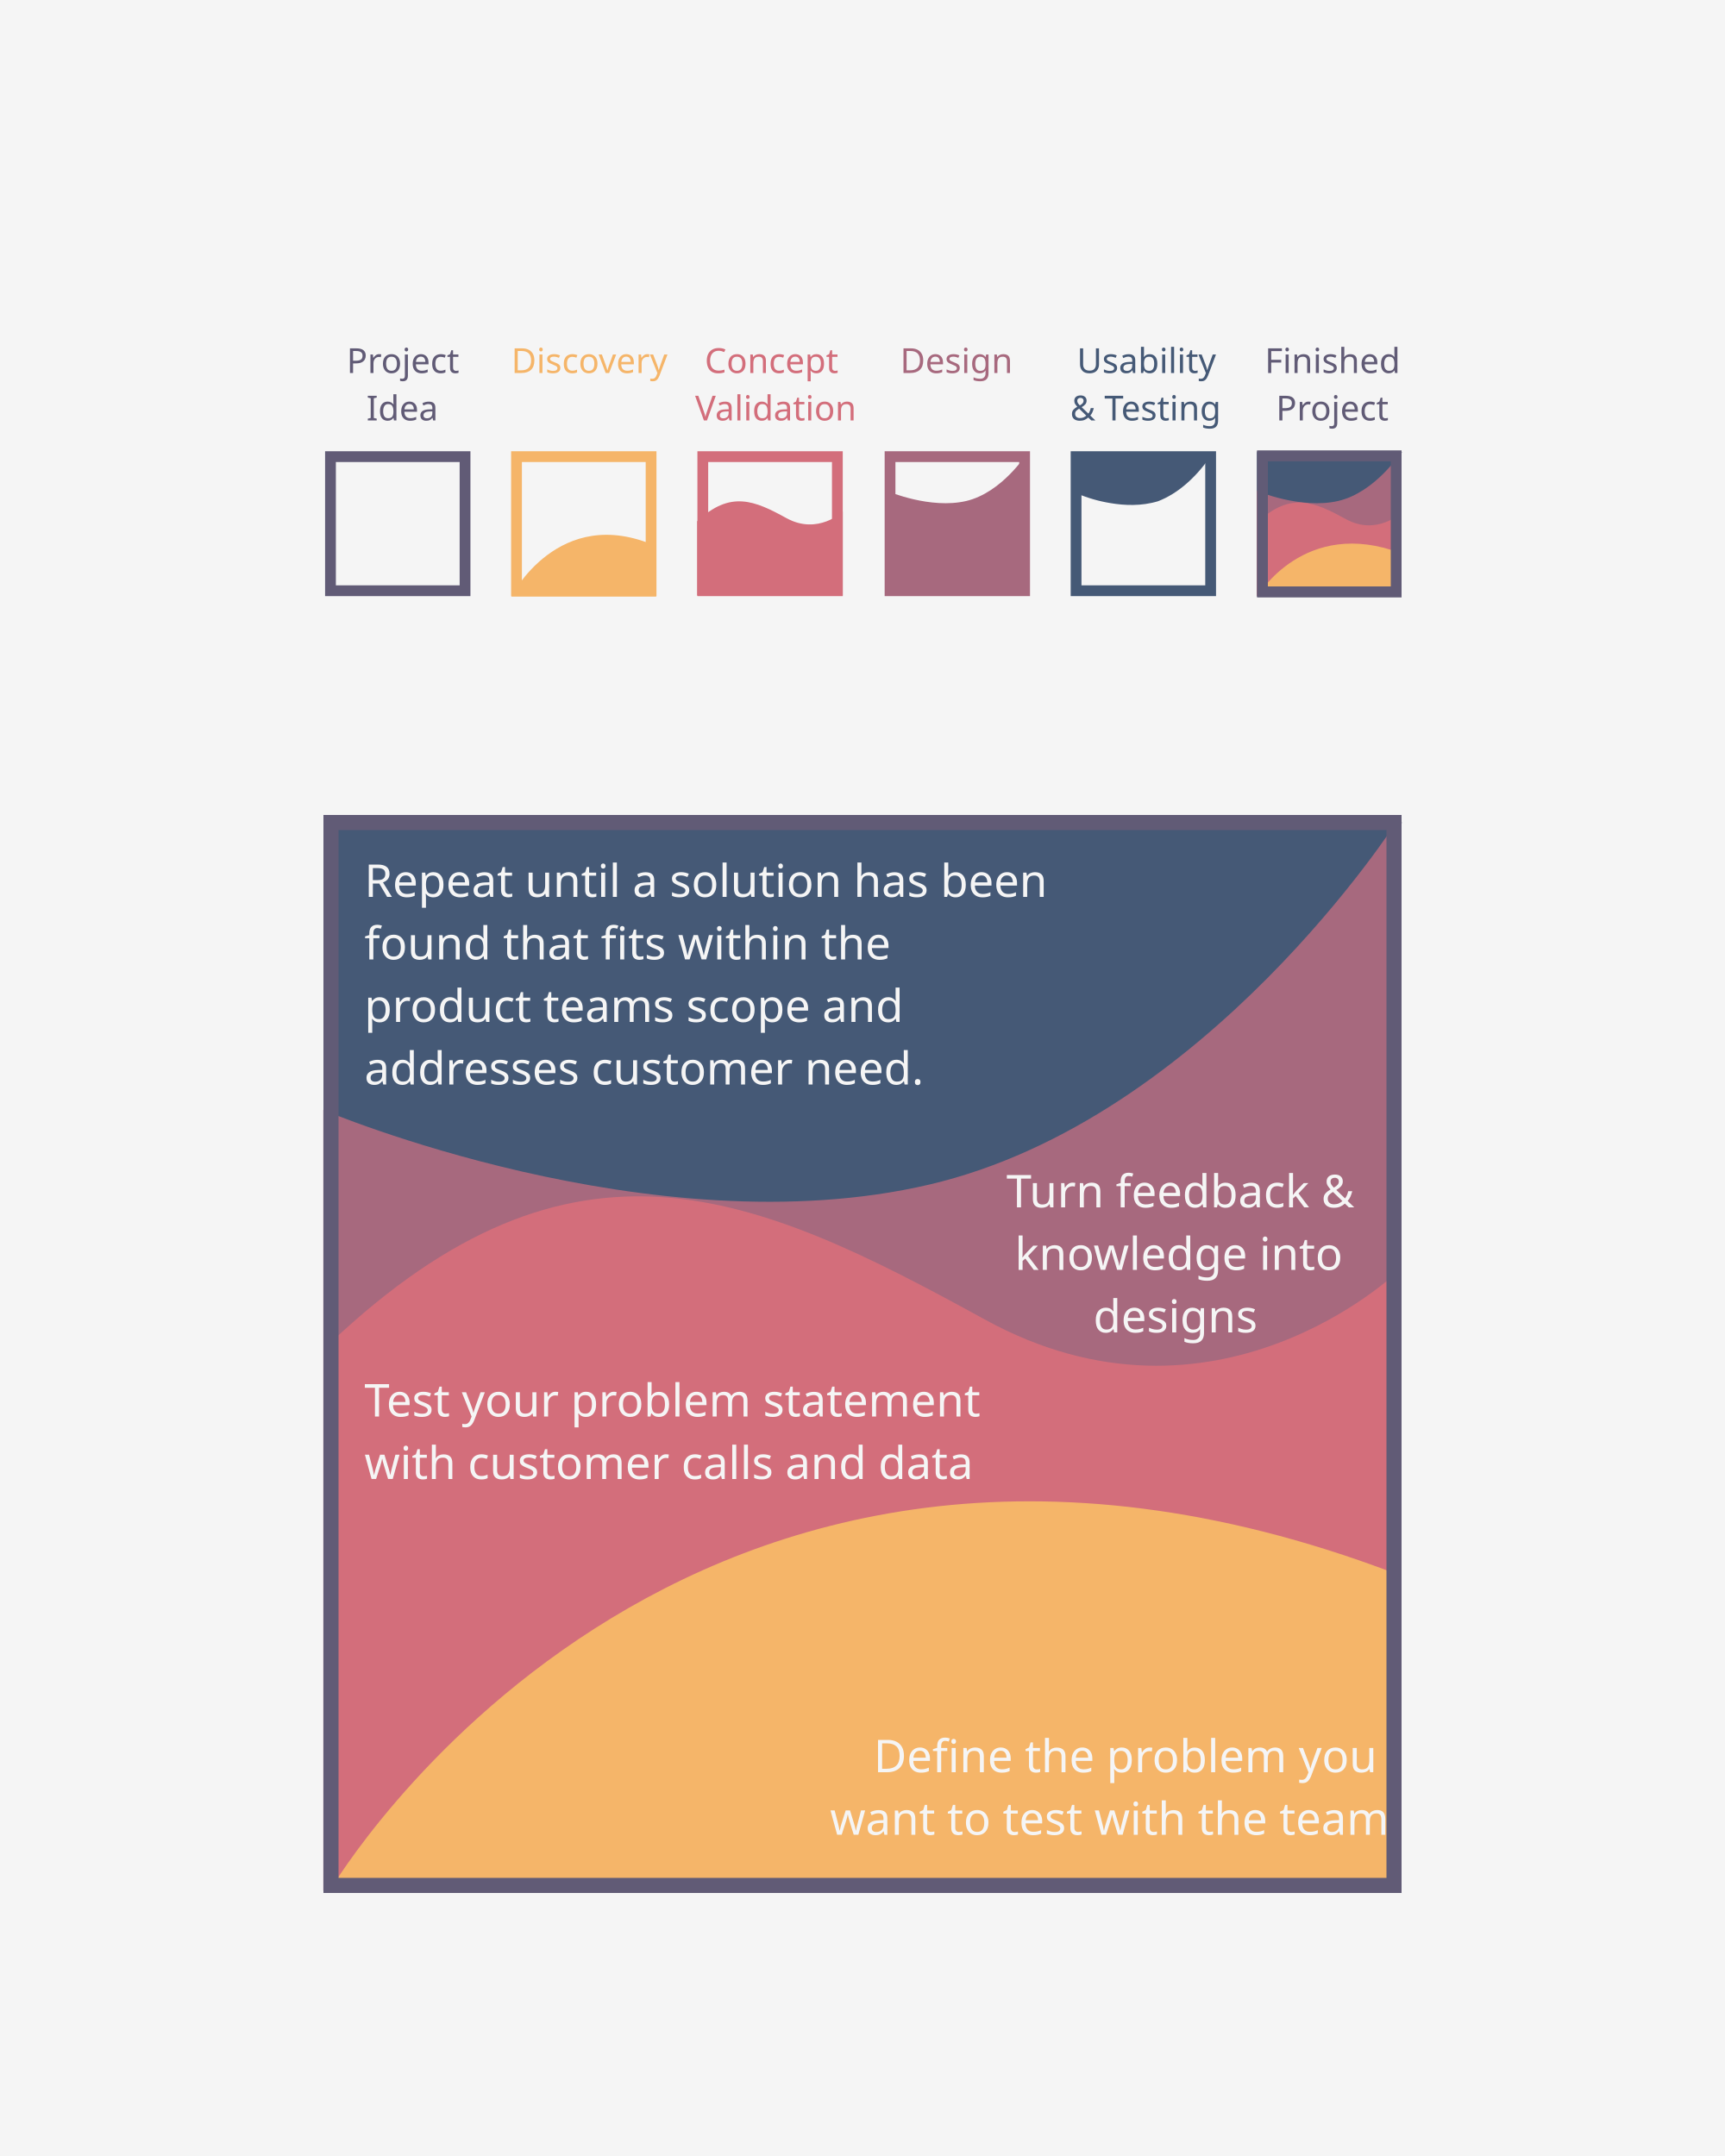
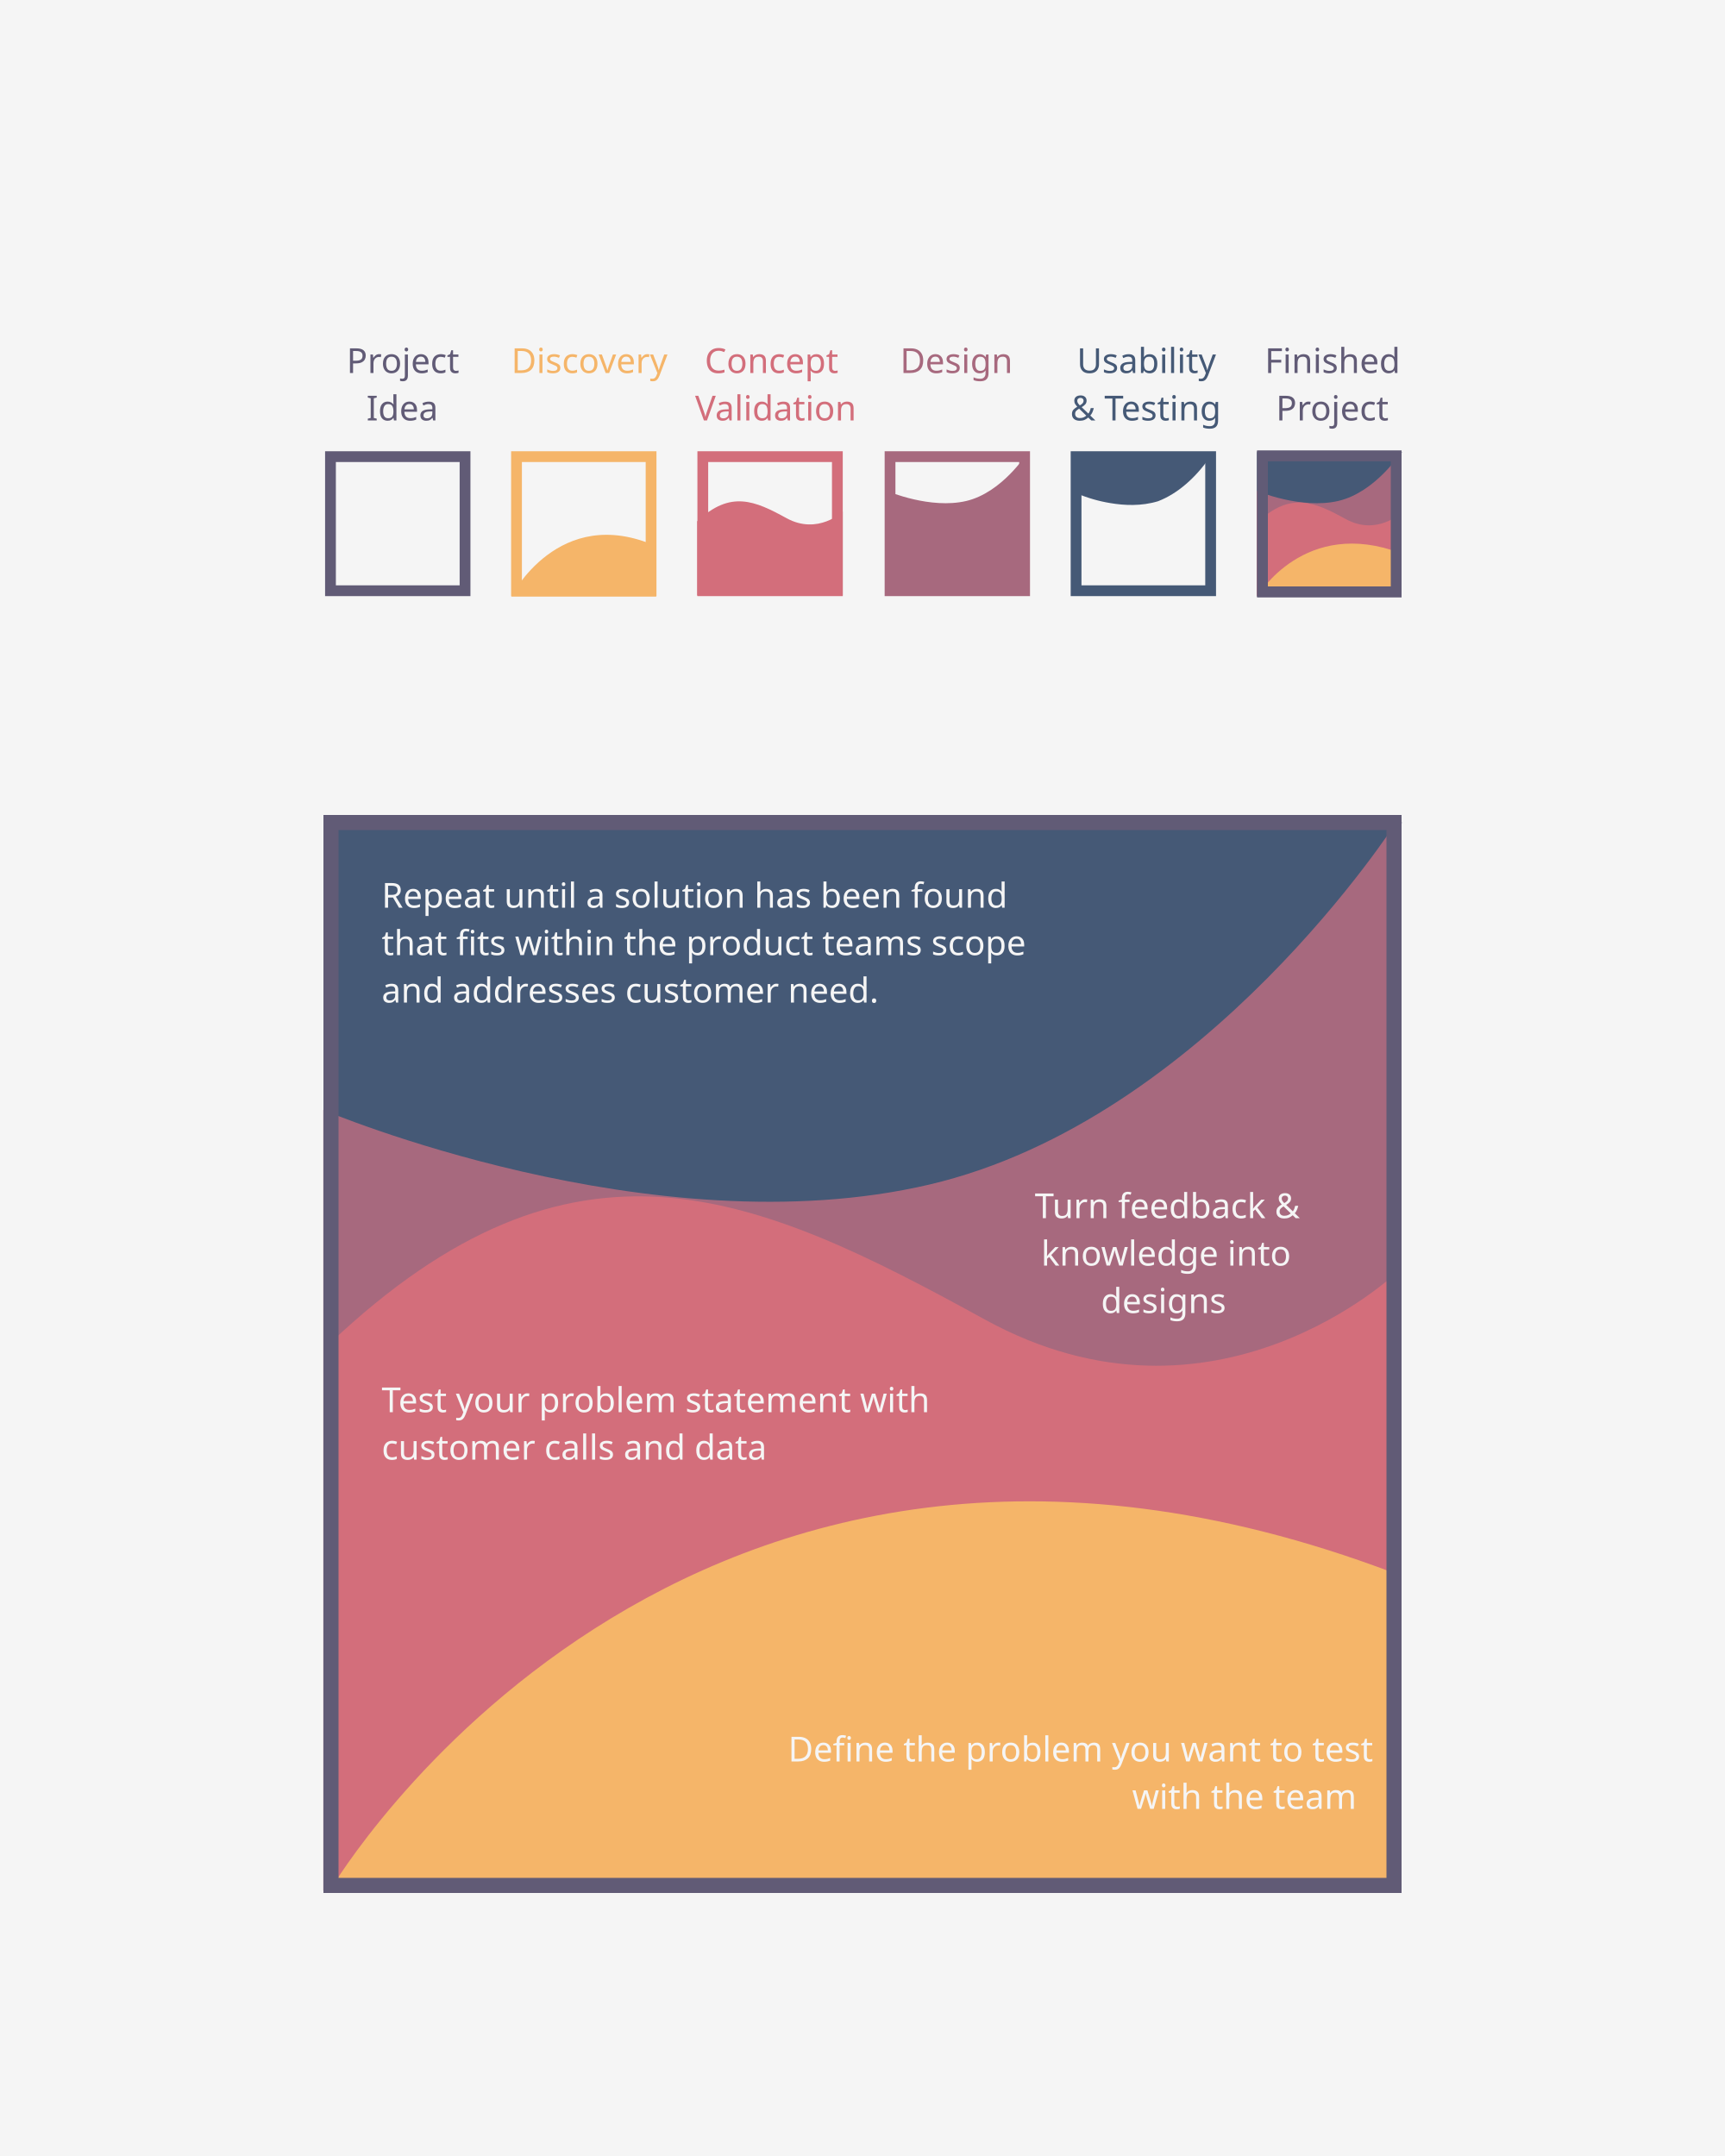
<svg xmlns="http://www.w3.org/2000/svg" width="800" height="1000" viewBox="0 0 800 1000">
  <defs>
    <clipPath id="clip-custom_7">
      <rect width="800" height="1000" />
    </clipPath>
  </defs>
  <g id="custom_7" data-name="custom – 7" clip-path="url(#clip-custom_7)">
    <rect width="800" height="1000" fill="#fff" />
    <rect id="Rectangle_41948" data-name="Rectangle 41948" width="800" height="1000" fill="#f5f5f5" />
    <text id="Finished_Project" data-name="Finished  Project" transform="translate(586 157)" fill="#615b76" font-size="16" font-family="Avenir-Light, Avenir" font-weight="300">
      <tspan x="0.572" y="16">Finished </tspan>
      <tspan x="5.756" y="38">Project</tspan>
    </text>
    <text id="Project_Idea" data-name="Project  Idea" transform="translate(142 157)" fill="#615b76" font-size="16" font-family="Avenir-Light, Avenir" font-weight="300">
      <tspan x="18.756" y="16">Project </tspan>
      <tspan x="27.932" y="38">Idea</tspan>
    </text>
    <text id="Discovery" transform="translate(233 157)" fill="#f5b569" font-size="16" font-family="Avenir-Light, Avenir" font-weight="300">
      <tspan x="4.124" y="16">Discovery</tspan>
    </text>
    <text id="Concept_Validation" data-name="Concept Validation" transform="translate(307 157)" fill="#d36e7b" font-size="16" font-family="Avenir-Light, Avenir" font-weight="300">
      <tspan x="19.82" y="16">Concept </tspan>
      <tspan x="15.364" y="38">Validation</tspan>
    </text>
    <text id="Design" transform="translate(412 157)" fill="#a7697e" font-size="16" font-family="Avenir-Light, Avenir" font-weight="300">
      <tspan x="5.46" y="16">Design</tspan>
    </text>
    <text id="Usability_Testing" data-name="Usability &amp; Testing" transform="translate(494 157)" fill="#455976" font-size="16" font-family="Avenir-Light, Avenir" font-weight="300">
      <tspan x="5.444" y="16">Usability </tspan>
      <tspan x="2.3" y="38">&amp; Testing</tspan>
    </text>
    <g id="Group_154302" data-name="Group 154302" transform="translate(120.765 16.298)">
      <g id="Group_142323" data-name="Group 142323" transform="translate(116.278 193)">
        <g id="Group_142322" data-name="Group 142322" transform="translate(0 0)">
          <path id="Path_27107" data-name="Path 27107" d="M9951.322,8695.825c-45.279-20.079-67.246,23.347-67.246,23.347h67.246Z" transform="translate(-9884.033 -8651.767)" fill="#f5b569" />
          <g id="Rectangle_41949" data-name="Rectangle 41949" fill="none" stroke="#f5b569" stroke-width="5">
            <rect width="67.405" height="67.194" stroke="none" />
            <rect x="2.5" y="2.5" width="62.405" height="62.194" fill="none" />
          </g>
        </g>
      </g>
      <g id="Group_142324" data-name="Group 142324" transform="translate(30 193)">
        <g id="Group_142322-2" data-name="Group 142322" transform="translate(0 0)">
          <g id="Rectangle_41949-2" data-name="Rectangle 41949" fill="none" stroke="#615b76" stroke-width="5">
            <rect width="67.405" height="67.194" stroke="none" />
            <rect x="2.5" y="2.5" width="62.405" height="62.194" fill="none" />
          </g>
        </g>
      </g>
      <g id="Group_142326" data-name="Group 142326" transform="translate(202.557 193)">
        <path id="Path_27108" data-name="Path 27108" d="M9883.982,8608.635c15.425-14.586,26.8-9.523,41.413-1.488s26.107-3.019,26.107-3.019v38.915h-67.519Z" transform="translate(-9883.982 -8576.123)" fill="#d36e7b" />
        <g id="Group_142325" data-name="Group 142325" transform="translate(0.115 0)">
          <g id="Group_142322-3" data-name="Group 142322">
            <g id="Rectangle_41949-3" data-name="Rectangle 41949" fill="none" stroke="#d36e7b" stroke-width="5">
              <rect width="67.405" height="67.194" stroke="none" />
              <rect x="2.5" y="2.5" width="62.405" height="62.194" fill="none" />
            </g>
          </g>
        </g>
      </g>
      <g id="Group_142330" data-name="Group 142330" transform="translate(289.509 193)">
        <g id="Group_142327" data-name="Group 142327">
          <g id="Group_142325-2" data-name="Group 142325" transform="translate(0 0)">
            <g id="Group_142322-4" data-name="Group 142322" transform="translate(0)">
              <g id="Rectangle_41949-4" data-name="Rectangle 41949" fill="none" stroke="#a7697e" stroke-width="5">
                <rect width="67.405" height="67.194" stroke="none" />
                <rect x="2.5" y="2.5" width="62.405" height="62.194" fill="none" />
              </g>
            </g>
          </g>
        </g>
        <path id="Path_41" data-name="Path 41" d="M9947.219,8441.188s-11.4,17.865-27.952,21.734-36.161-4.452-36.161-4.452v46.594h64.113Z" transform="translate(-9881.473 -8439.839)" fill="#a7697e" />
      </g>
      <g id="Group_142329" data-name="Group 142329" transform="translate(375.787 193)">
        <g id="Group_142328" data-name="Group 142328" transform="translate(0)">
          <g id="Group_142325-3" data-name="Group 142325" transform="translate(0 0)">
            <g id="Group_142322-5" data-name="Group 142322" transform="translate(0)">
              <g id="Rectangle_41949-5" data-name="Rectangle 41949" fill="none" stroke="#455976" stroke-width="5">
                <rect width="67.405" height="67.194" stroke="none" />
                <rect x="2.5" y="2.5" width="62.405" height="62.194" fill="none" />
              </g>
            </g>
          </g>
        </g>
        <path id="Path_27109" data-name="Path 27109" d="M9944.129,8441.675c-6.32,9.05-14.627,16.564-23.795,20.065-7.806,2.354-15.619,1.949-22.087.859a67.824,67.824,0,0,1-15.5-4.47v-16.455Z" transform="translate(-9879.844 -8438.546)" fill="#455976" />
      </g>
      <rect id="Rectangle_41950" data-name="Rectangle 41950" width="67" height="68" transform="translate(462.235 192.702)" fill="#615b76" />
      <path id="Path_27111" data-name="Path 27111" d="M9950,8441.675c-6.924,9.993-16.025,18.294-26.068,22.159-8.553,2.6-17.113,2.152-24.2.949a73.9,73.9,0,0,1-16.986-4.935v-18.174Z" transform="translate(-9420.537 -8248.256)" fill="#455976" />
      <path id="Path_27112" data-name="Path 27112" d="M9950.211,8441.187s-11.935,18.7-29.257,22.749-37.85-4.66-37.85-4.66v48.77h67.106Z" transform="translate(-9421.039 -8247.891)" fill="#a7697e" />
      <path id="Path_27113" data-name="Path 27113" d="M9883.982,8608.52c15.232-14.4,26.464-9.4,40.9-1.471s25.78-2.98,25.78-2.98V8642.5h-66.675Z" transform="translate(-9421.487 -8382.577)" fill="#d36e7b" />
      <path id="Path_27114" data-name="Path 27114" d="M9950.422,8694.993c-44.674-16.927-66.346,19.68-66.346,19.68h66.346Z" transform="translate(-9421.496 -8454.69)" fill="#f5b569" />
      <g id="Rectangle_41951" data-name="Rectangle 41951" transform="translate(462.235 192.702)" fill="none" stroke="#615b76" stroke-width="5">
        <rect width="67" height="68" stroke="none" />
        <rect x="2.5" y="2.5" width="62" height="63" fill="none" />
      </g>
    </g>
    <g id="Group_142331" data-name="Group 142331" transform="translate(7 -45)">
      <path id="Path_42" data-name="Path 42" d="M10381.988,8441.674c-51.4,74.184-118.972,135.8-193.521,164.49-63.484,19.29-127.035,15.984-179.637,7.05-74.294-12.624-126.087-36.635-126.087-36.635V8441.674Z" transform="translate(-9738.753 -8015.186)" fill="#455976" />
      <path id="Path_41-2" data-name="Path 41" d="M10381.247,8441.187s-88.6,138.811-217.179,168.871-280.964-34.6-280.964-34.6v362.024h498.143Z" transform="translate(-9740.158 -8015.612)" fill="#a7697e" />
      <path id="Path_39" data-name="Path 39" d="M9883.982,8667.379c113.066-106.931,196.447-69.812,303.576-10.913s191.375-22.128,191.375-22.128V8919.6H9883.994Z" transform="translate(-9737.846 -7999.458)" fill="#d36e7b" />
      <path id="Path_38" data-name="Path 38" d="M10376.568,8723.7c-331.615-125.647-492.492,146.091-492.492,146.091h492.492Z" transform="translate(-9737.307 -7949.184)" fill="#f5b569" />
      <g id="Rectangle_1" data-name="Rectangle 1" transform="translate(143 423)" fill="none" stroke="#615b76" stroke-width="7">
        <rect width="500" height="500" stroke="none" />
        <rect x="3.5" y="3.5" width="493" height="493" fill="none" />
      </g>
-       <text id="Define_the_problem_you_want_to_test_with_the_team" data-name="Define the problem you want to test with the team" transform="translate(353 846)" fill="#f5f5f5" font-size="21" font-family="Avenir-Light, Avenir" font-weight="300">
-         <tspan x="45.177" y="21">Define the problem you </tspan>
-         <tspan x="24.933" y="50">want to test with the team</tspan>
+       <text id="Define_the_problem_you_want_to_test_with_the_team" data-name="Define the problem you want to test with the team" transform="translate(348 846)" fill="#f5f5f5" font-size="16" font-family="Avenir-Light, Avenir" font-weight="300">
+         <tspan x="10.52" y="16">Define the problem you want to test </tspan>
+         <tspan x="170.04" y="38">with the team</tspan>
      </text>
-       <text id="Test_your_problem_statement_with_customer_calls_and_data" data-name="Test your problem statement with customer calls and data" transform="translate(162 681)" fill="#f5f5f5" font-size="21" font-family="Avenir-Light, Avenir" font-weight="300">
-         <tspan x="0" y="21">Test your problem statement </tspan>
-         <tspan x="0" y="50">with customer calls and data</tspan>
+       <text id="Test_your_problem_statement_with_customer_calls_and_data" data-name="Test your problem statement with customer calls and data" transform="translate(170 684)" fill="#f5f5f5" font-size="16" font-family="Avenir-Light, Avenir" font-weight="300">
+         <tspan x="0" y="16">Test your problem statement with </tspan>
+         <tspan x="0" y="38">customer calls and data</tspan>
      </text>
-       <text id="Turn_feedback_knowledge_into_designs" data-name="Turn feedback &amp; knowledge into designs" transform="translate(452 584)" fill="#f5f5f5" font-size="21" font-family="Avenir-Light, Avenir" font-weight="300">
-         <tspan x="7.739" y="21">Turn feedback &amp; </tspan>
-         <tspan x="11.634" y="50">knowledge into </tspan>
-         <tspan x="48.027" y="79">designs</tspan>
+       <text id="Turn_feedback_knowledge_into_designs" data-name="Turn feedback &amp; knowledge into designs" transform="translate(447 594)" fill="#f5f5f5" font-size="16" font-family="Avenir-Light, Avenir" font-weight="300">
+         <tspan x="25.896" y="16">Turn feedback &amp; </tspan>
+         <tspan x="28.864" y="38">knowledge into </tspan>
+         <tspan x="56.592" y="60">designs</tspan>
      </text>
-       <text id="Repeat_until_a_solution_has_been_found_that_fits_within_the_product_teams_scope_and_addresses_customer_need._" data-name="Repeat until a solution has been found that fits within the product teams scope and addresses customer need. " transform="translate(162 440)" fill="#f5f5f5" font-size="21" font-family="Avenir-Light, Avenir" font-weight="300">
-         <tspan x="0" y="21">Repeat until a solution has been </tspan>
-         <tspan x="0" y="50">found that fits within the </tspan>
-         <tspan x="0" y="79">product teams scope and </tspan>
-         <tspan x="0" y="108">addresses customer need.</tspan>
+       <text id="Repeat_until_a_solution_has_been_found_that_fits_within_the_product_teams_scope_and_addresses_customer_need._" data-name="Repeat until a solution has been found that fits within the product teams scope and addresses customer need. " transform="translate(170 450)" fill="#f5f5f5" font-size="16" font-family="Avenir-Light, Avenir" font-weight="300">
+         <tspan x="0" y="16">Repeat until a solution has been found </tspan>
+         <tspan x="0" y="38">that fits within the product teams scope </tspan>
+         <tspan x="0" y="60">and addresses customer need.</tspan>
+         <tspan x="0" y="82" />
      </text>
    </g>
  </g>
</svg>
